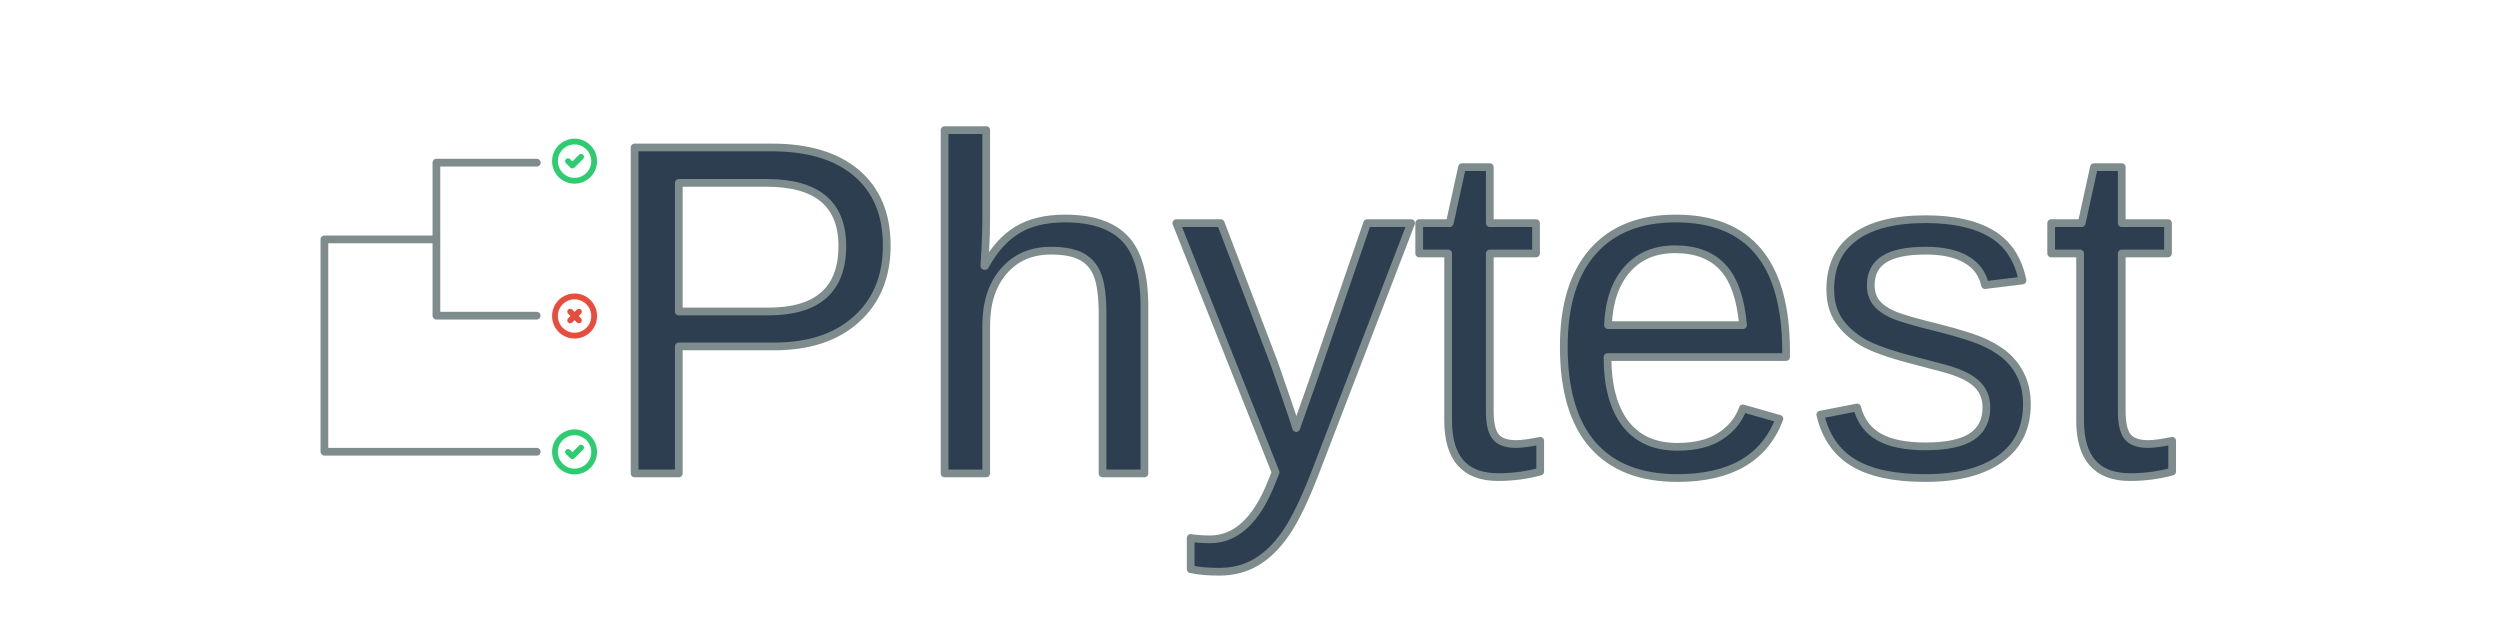
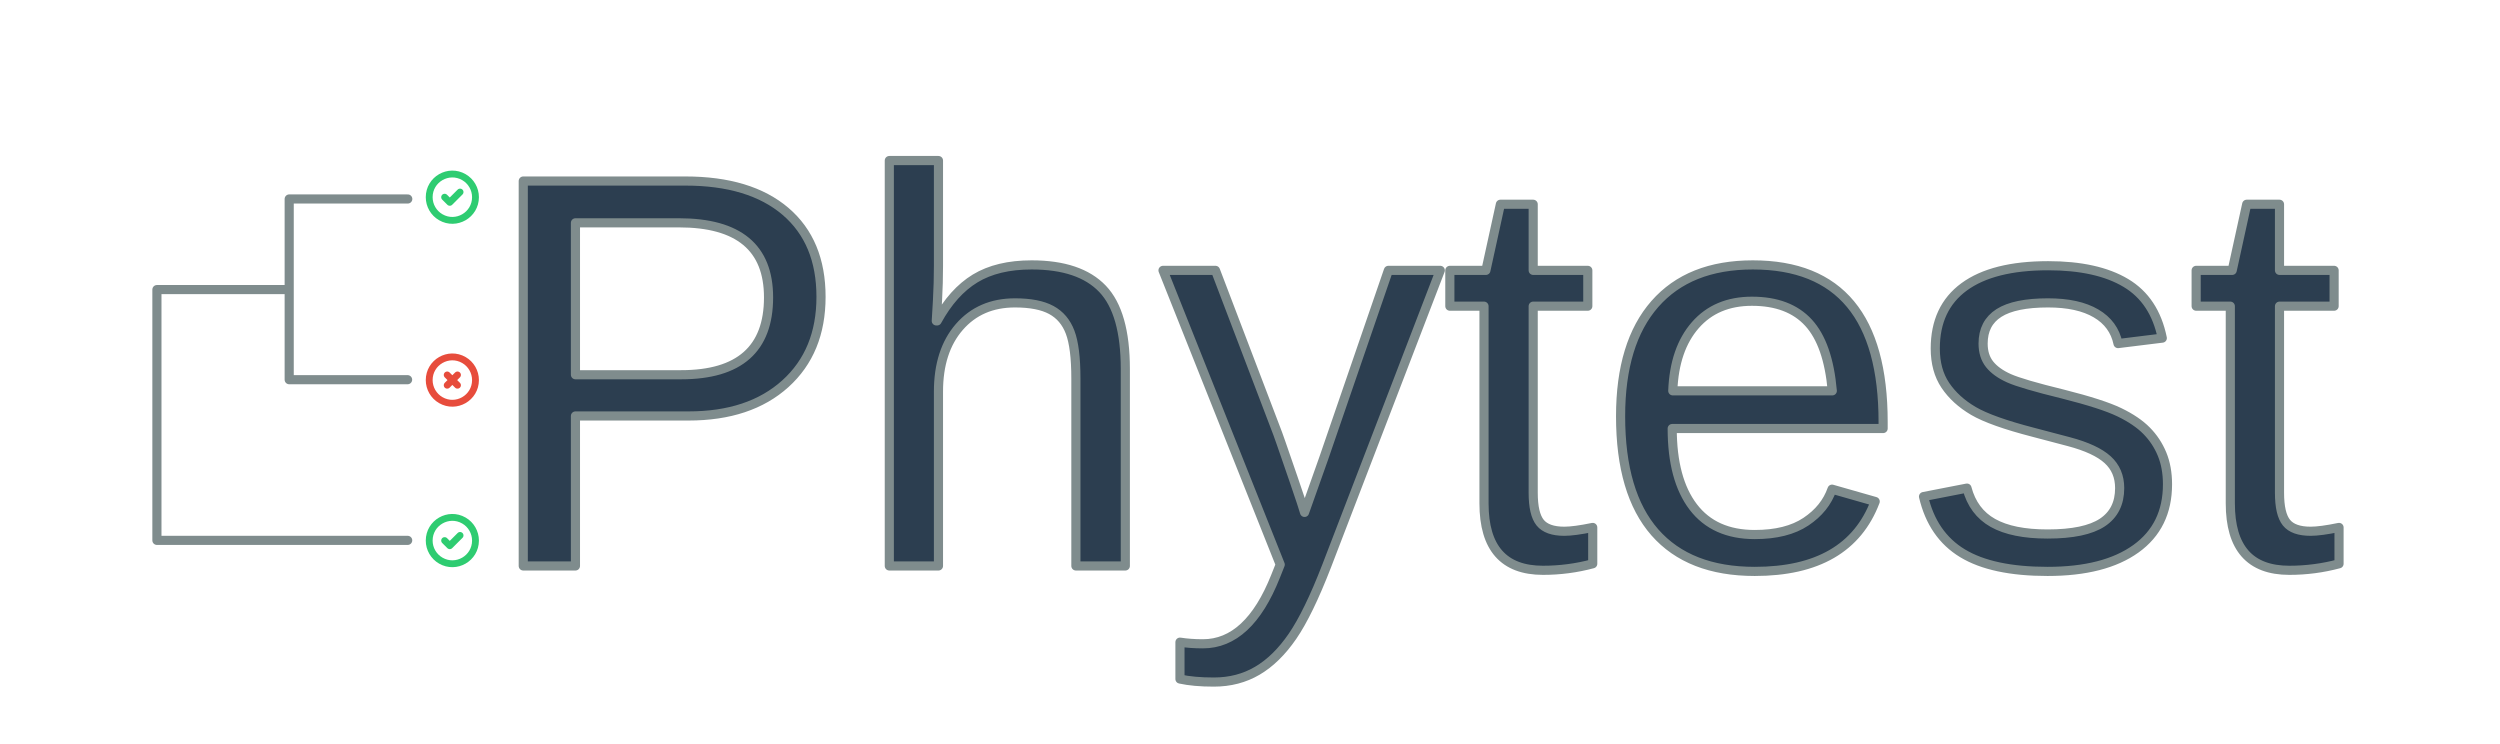
- <svg xmlns="http://www.w3.org/2000/svg" viewBox="0 75.087 1292.396 319.384">
+ <svg xmlns="http://www.w3.org/2000/svg" viewBox="105.533 75.087 1094.363 325.637">
  <rect x="-30.144" y="-6.661" width="1396.125" height="486.274" style="stroke: rgb(0, 0, 0); visibility: hidden;" />
-   <g transform="matrix(1, 0, 0, 1, -10.38577, 13.13156)">
+   <g transform="matrix(1, 0, 0, 1, -3.865853, 16.13779)">
    <g>
      <g>
        <polyline style="fill: none; stroke-linecap: round; stroke-linejoin: round; stroke-width: 4px; stroke: rgb(127, 140, 141);" points="287.823 225.159 235.994 225.159 235.994 146.05 287.897 146.05" />
        <polyline style="fill: none; stroke-linecap: round; stroke-linejoin: round; stroke-width: 4px; stroke: rgb(127, 140, 141);" points="235.639 185.716 178.087 185.716 178.087 295.494 287.859 295.494" />
      </g>
      <path stroke-linecap="round" stroke-linejoin="round" d="M 304.033 145.271 L 306.285 147.523 L 310.789 143.019 M 317.544 145.271 C 317.544 153.071 309.1 157.948 302.345 154.046 C 299.21 152.237 297.278 148.892 297.278 145.271 C 297.278 137.471 305.722 132.596 312.478 136.496 C 315.613 138.306 317.544 141.651 317.544 145.271 Z" style="fill: none; stroke: rgb(46, 204, 113); stroke-width: 3px;" />
      <path stroke-linecap="round" stroke-linejoin="round" d="M 304.033 295.582 L 306.285 297.834 L 310.789 293.33 M 317.544 295.582 C 317.544 303.382 309.1 308.259 302.345 304.357 C 299.21 302.548 297.278 299.203 297.278 295.582 C 297.278 287.782 305.722 282.907 312.478 286.807 C 315.613 288.617 317.544 291.963 317.544 295.582 Z" style="fill: none; stroke: rgb(46, 204, 113); stroke-width: 3px;" />
      <path stroke-linecap="round" stroke-linejoin="round" d="M 305.159 227.581 L 307.411 225.329 M 307.411 225.329 L 309.663 223.077 M 307.411 225.329 L 305.159 223.077 M 307.411 225.329 L 309.663 227.581 M 317.544 225.329 C 317.544 233.129 309.1 238.004 302.345 234.104 C 299.21 232.294 297.278 228.949 297.278 225.329 C 297.278 217.528 305.722 212.653 312.478 216.553 C 315.613 218.363 317.544 221.708 317.544 225.329 Z" style="fill: none; stroke: rgb(231, 76, 60); stroke-width: 3px;" />
    </g>
    <text style="fill: rgb(44, 62, 80); font-family: Arial, sans-serif; font-size: 244.9px; stroke: rgb(127, 140, 141); stroke-linecap: round; stroke-linejoin: round; stroke-width: 4px; white-space: pre;" x="318.358" y="306.691">Phytest</text>
  </g>
</svg>
